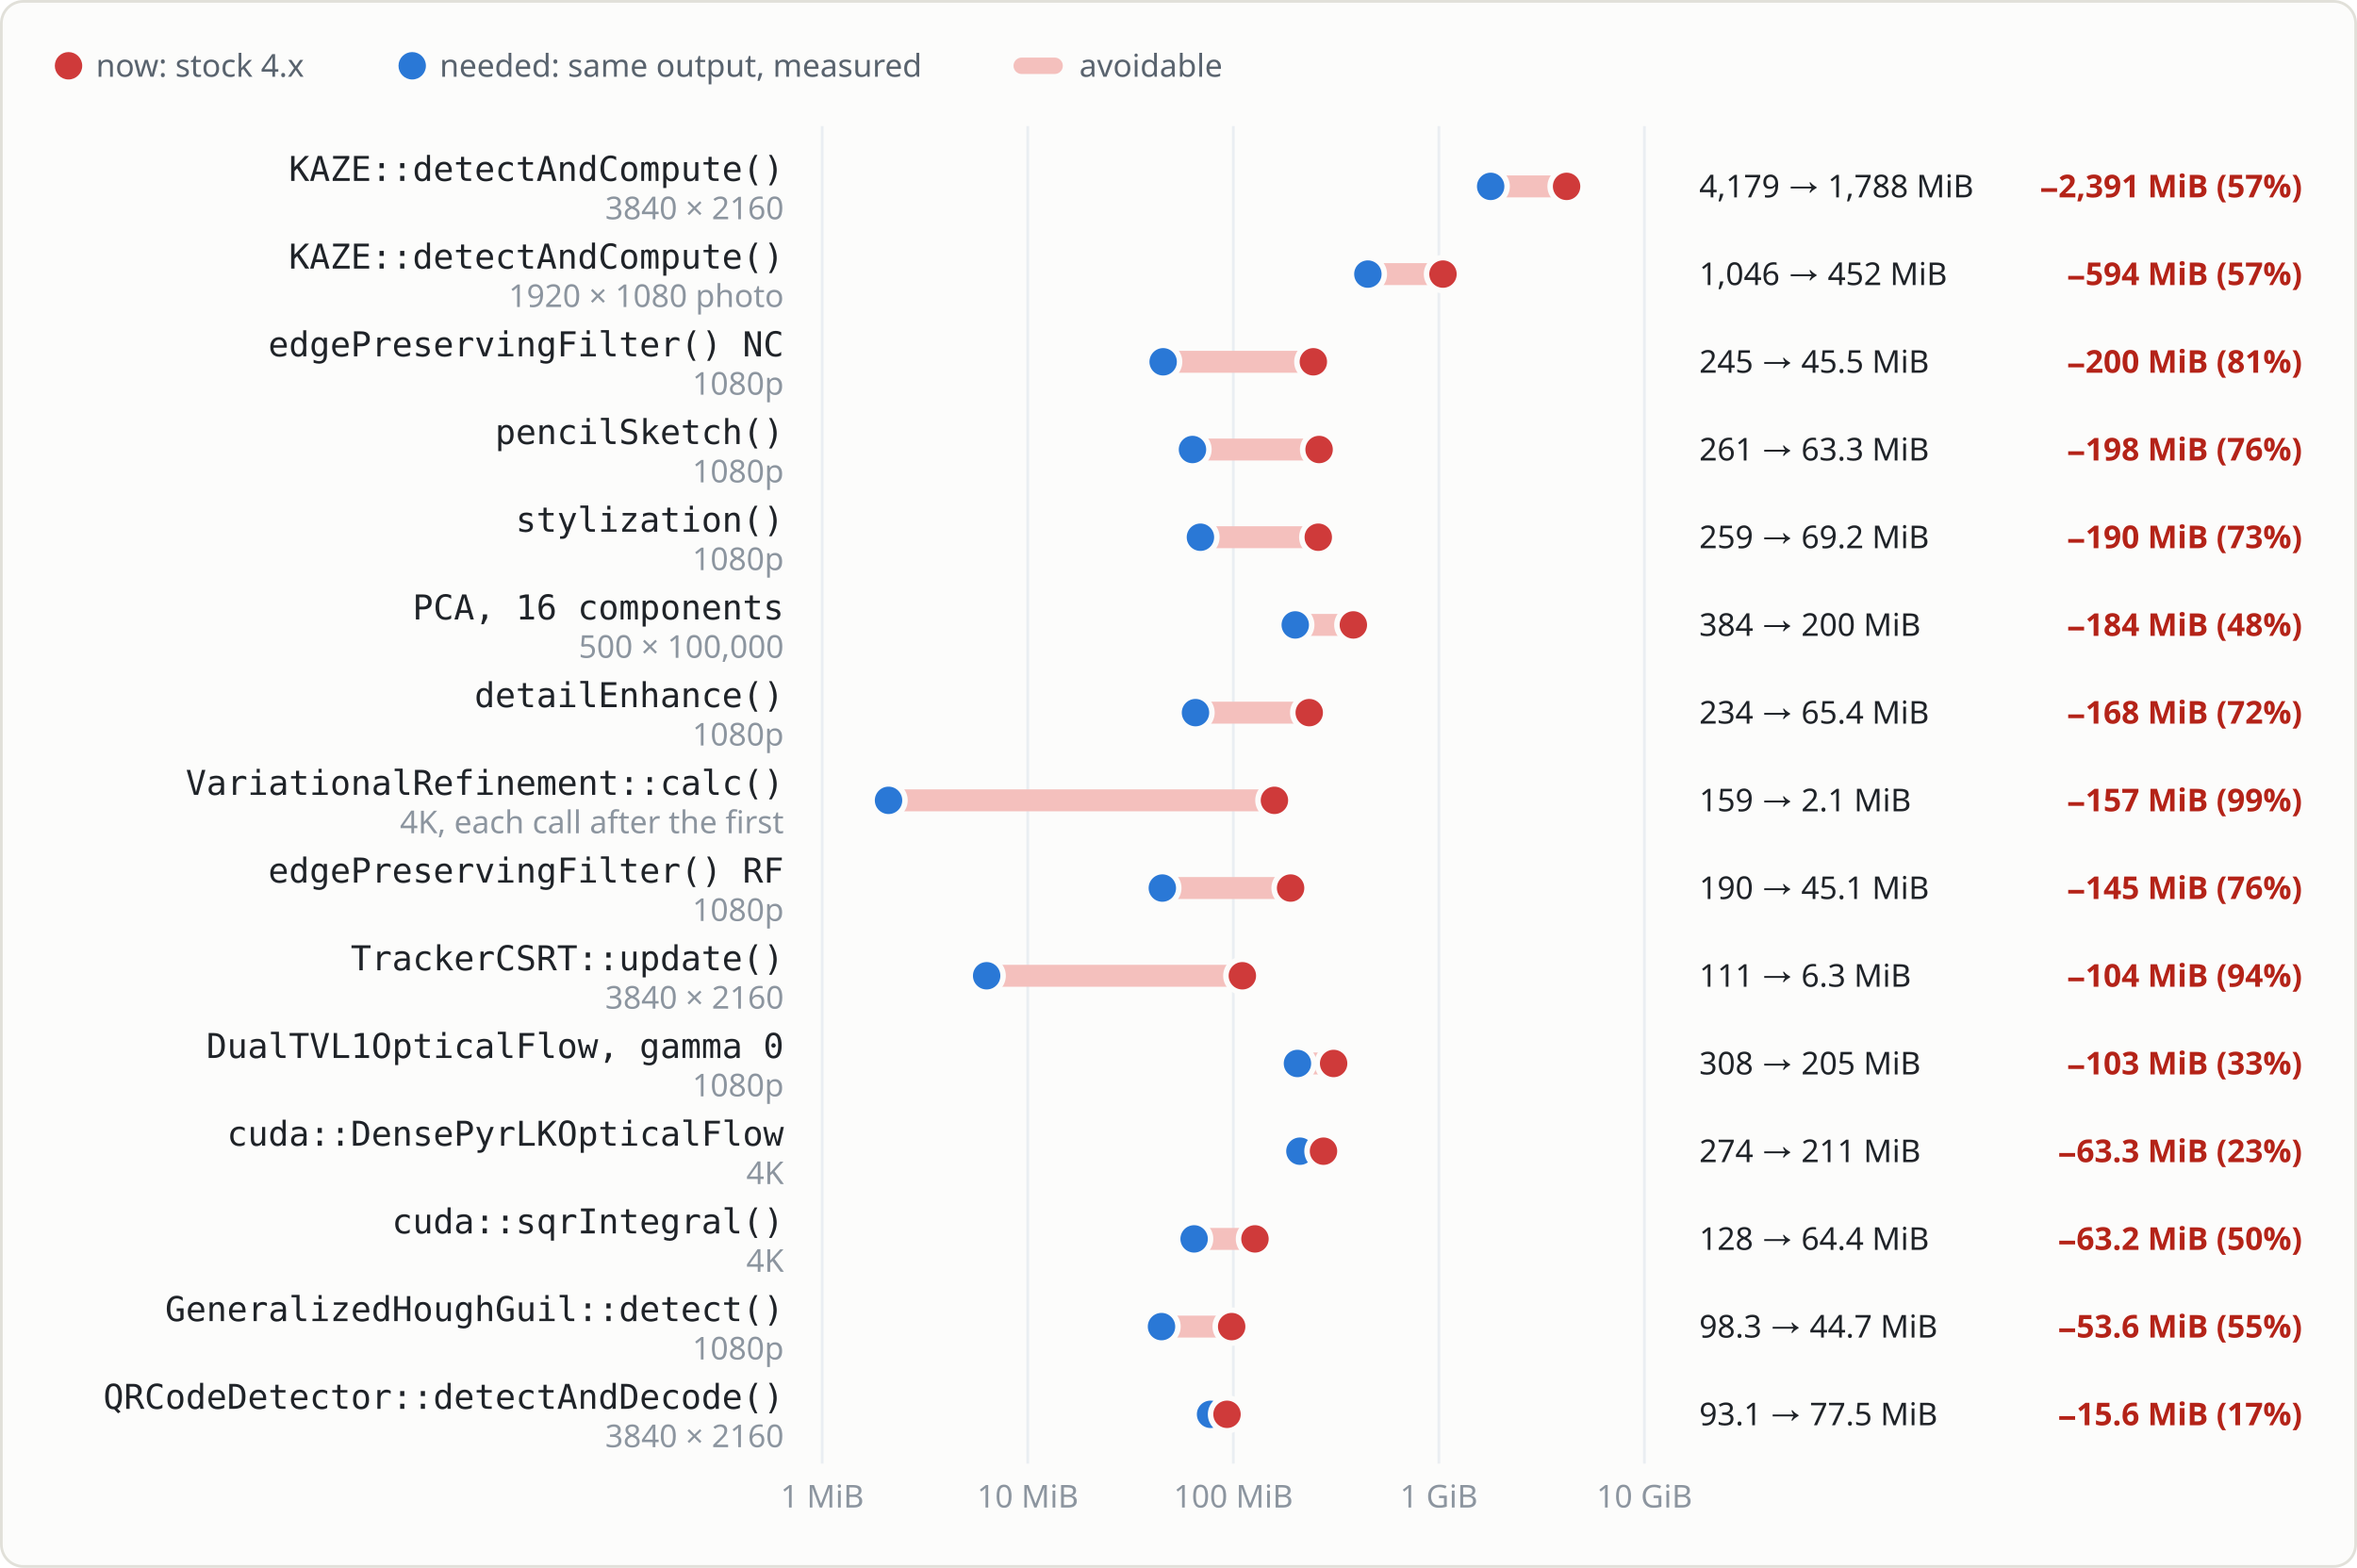
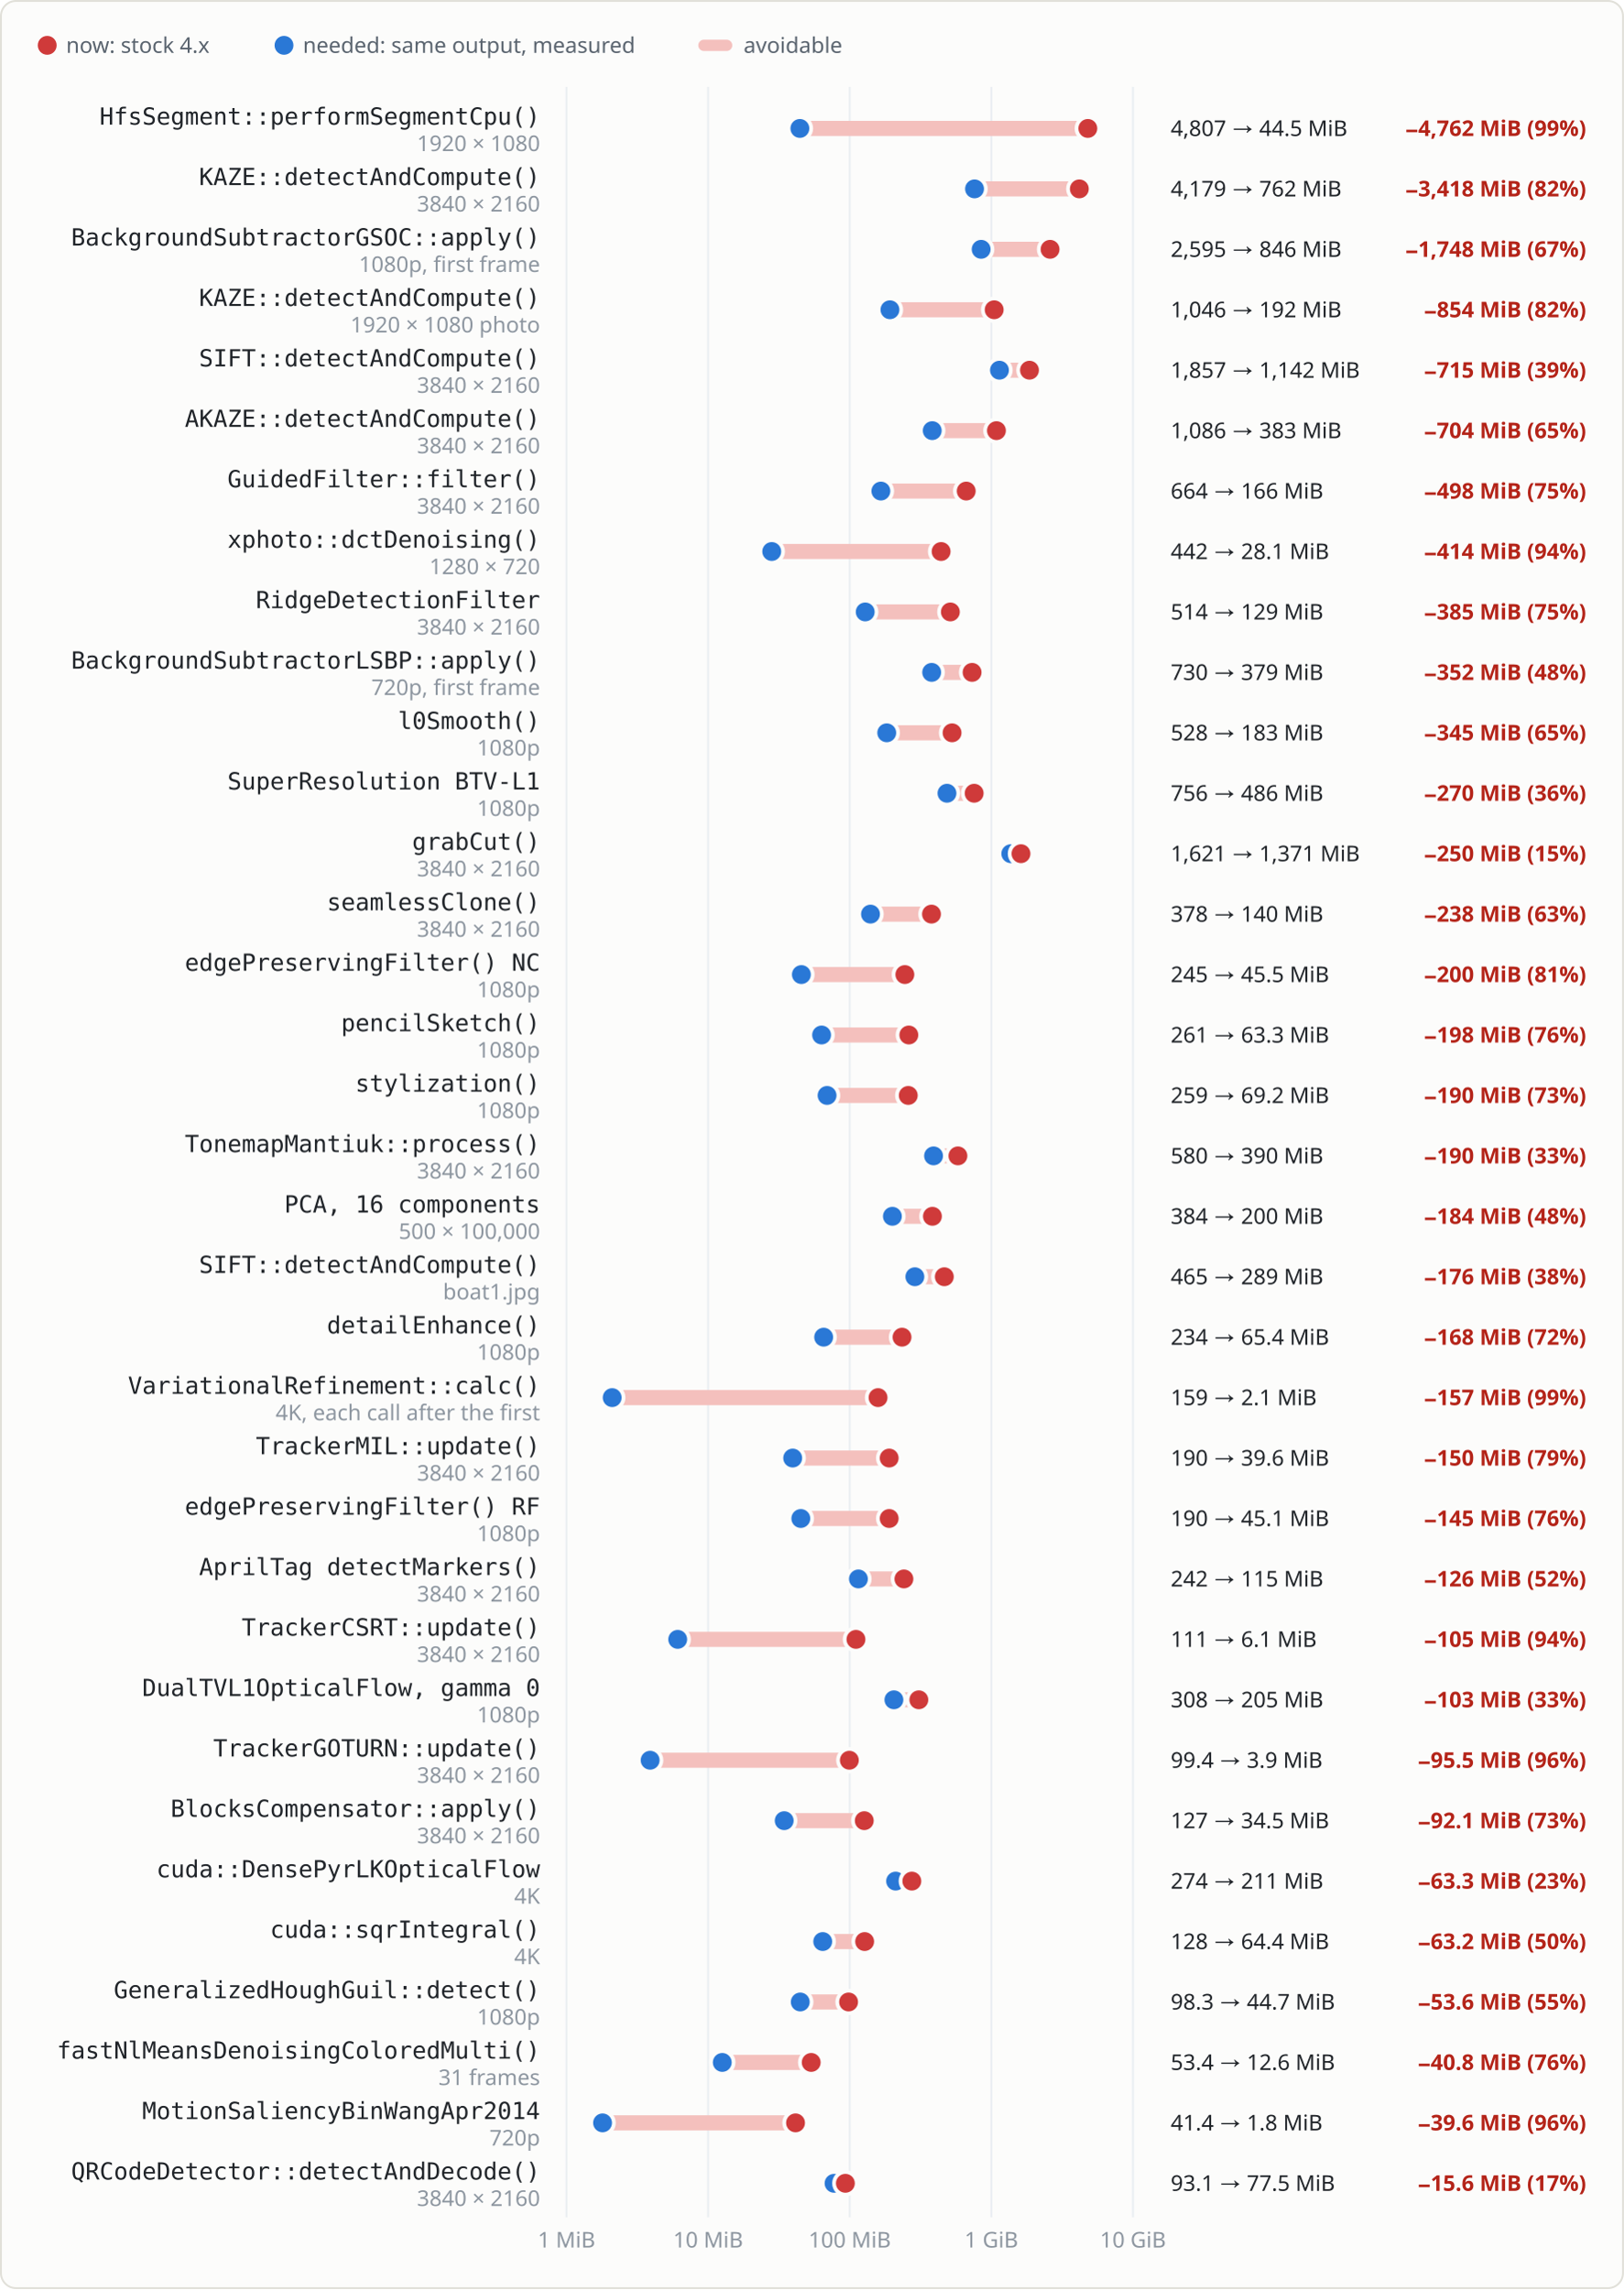
- <svg xmlns="http://www.w3.org/2000/svg" width="860" height="572" viewBox="0 0 860 572" role="img">
+ <svg xmlns="http://www.w3.org/2000/svg" width="860" height="1212" viewBox="0 0 860 1212" role="img">
  <style>.bg{fill:#fcfcfb;stroke:#e1e0d9}.ink{fill:#1f2328}.ink2{fill:#59636e}.muted{fill:#8c959f}.grid{stroke:#eaeef2}.axis{stroke:#d1d9e0}.need{fill:#2a78d6;stroke:#fcfcfb}.now{fill:#cf3a3a;stroke:#fcfcfb}.gap{stroke:#f4c0bd}.gapt{fill:#b42318}.sw-need{fill:#2a78d6}.sw-now{fill:#cf3a3a}.sw-gap{fill:#f4c0bd}@media (prefers-color-scheme: dark){.bg{fill:#151b23;stroke:#30363d}.ink{fill:#e6edf3}.ink2{fill:#9198a1}.muted{fill:#7d8590}.grid{stroke:#262c36}.axis{stroke:#3d444d}.need{fill:#4493f8;stroke:#151b23}.now{fill:#f05d5d;stroke:#151b23}.gap{stroke:#5c2a2a}.gapt{fill:#ff8a80}.sw-need{fill:#4493f8}.sw-now{fill:#f05d5d}.sw-gap{fill:#5c2a2a}}text{font-family:-apple-system, BlinkMacSystemFont, "Segoe UI", "Noto Sans", Helvetica, Arial, sans-serif;font-size:13px}.mono{font-family:ui-monospace, SFMono-Regular, "SF Mono", Menlo, Consolas, monospace;font-size:12.5px}.small{font-size:11.5px}.b{font-weight:600}.title{font-size:14px;font-weight:600}</style>
-   <rect class="bg" x="0.5" y="0.5" width="859" height="571" rx="8" />
+   <rect class="bg" x="0.5" y="0.5" width="859" height="1211" rx="8" />
  <circle class="sw-now" cx="25" cy="24" r="5" />
  <text class="ink2 small" x="35.0" y="28.0" text-anchor="start">now: stock 4.x</text>
  <circle class="sw-need" cx="150.4" cy="24" r="5" />
  <text class="ink2 small" x="160.4" y="28.0" text-anchor="start">needed: same output, measured</text>
  <rect class="sw-gap" x="369.8" y="21" width="18" height="6" rx="3" />
  <text class="ink2 small" x="393.8" y="28.0" text-anchor="start">avoidable</text>
-   <line class="grid" x1="300.0" y1="46" x2="300.0" y2="534" stroke-width="1" />
-   <text class="muted small" x="300.0" y="550.0" text-anchor="middle">1 MiB</text>
-   <line class="grid" x1="375.0" y1="46" x2="375.0" y2="534" stroke-width="1" />
-   <text class="muted small" x="375.0" y="550.0" text-anchor="middle">10 MiB</text>
-   <line class="grid" x1="450.0" y1="46" x2="450.0" y2="534" stroke-width="1" />
-   <text class="muted small" x="450.0" y="550.0" text-anchor="middle">100 MiB</text>
-   <line class="grid" x1="525.0" y1="46" x2="525.0" y2="534" stroke-width="1" />
-   <text class="muted small" x="525.0" y="550.0" text-anchor="middle">1 GiB</text>
-   <line class="grid" x1="600.0" y1="46" x2="600.0" y2="534" stroke-width="1" />
-   <text class="muted small" x="600.0" y="550.0" text-anchor="middle">10 GiB</text>
-   <text class="mono ink" x="286.0" y="66.0" text-anchor="end">KAZE::detectAndCompute()</text>
-   <text class="muted small" x="286.0" y="80.0" text-anchor="end">3840 × 2160</text>
-   <line class="gap" x1="543.9" y1="68.0" x2="571.6" y2="68.0" stroke-width="8" stroke-linecap="round" />
-   <circle class="need" cx="543.9" cy="68.0" r="6" stroke-width="2" />
-   <circle class="now" cx="571.6" cy="68.0" r="6" stroke-width="2" />
-   <text class="ink small" x="620.0" y="72.0" text-anchor="start">4,179 → 1,788 MiB</text>
-   <text class="gapt small b" x="840.0" y="72.0" text-anchor="end">−2,391 MiB (57%)</text>
+   <line class="grid" x1="300.0" y1="46" x2="300.0" y2="1174" stroke-width="1" />
+   <text class="muted small" x="300.0" y="1190.0" text-anchor="middle">1 MiB</text>
+   <line class="grid" x1="375.0" y1="46" x2="375.0" y2="1174" stroke-width="1" />
+   <text class="muted small" x="375.0" y="1190.0" text-anchor="middle">10 MiB</text>
+   <line class="grid" x1="450.0" y1="46" x2="450.0" y2="1174" stroke-width="1" />
+   <text class="muted small" x="450.0" y="1190.0" text-anchor="middle">100 MiB</text>
+   <line class="grid" x1="525.0" y1="46" x2="525.0" y2="1174" stroke-width="1" />
+   <text class="muted small" x="525.0" y="1190.0" text-anchor="middle">1 GiB</text>
+   <line class="grid" x1="600.0" y1="46" x2="600.0" y2="1174" stroke-width="1" />
+   <text class="muted small" x="600.0" y="1190.0" text-anchor="middle">10 GiB</text>
+   <text class="mono ink" x="286.0" y="66.0" text-anchor="end">HfsSegment::performSegmentCpu()</text>
+   <text class="muted small" x="286.0" y="80.0" text-anchor="end">1920 × 1080</text>
+   <line class="gap" x1="423.6" y1="68.0" x2="576.1" y2="68.0" stroke-width="8" stroke-linecap="round" />
+   <circle class="need" cx="423.6" cy="68.0" r="6" stroke-width="2" />
+   <circle class="now" cx="576.1" cy="68.0" r="6" stroke-width="2" />
+   <text class="ink small" x="620.0" y="72.0" text-anchor="start">4,807 → 44.5 MiB</text>
+   <text class="gapt small b" x="840.0" y="72.0" text-anchor="end">−4,762 MiB (99%)</text>
  <text class="mono ink" x="286.0" y="98.0" text-anchor="end">KAZE::detectAndCompute()</text>
-   <text class="muted small" x="286.0" y="112.0" text-anchor="end">1920 × 1080 photo</text>
-   <line class="gap" x1="499.1" y1="100.0" x2="526.5" y2="100.0" stroke-width="8" stroke-linecap="round" />
-   <circle class="need" cx="499.1" cy="100.0" r="6" stroke-width="2" />
-   <circle class="now" cx="526.5" cy="100.0" r="6" stroke-width="2" />
-   <text class="ink small" x="620.0" y="104.0" text-anchor="start">1,046 → 452 MiB</text>
-   <text class="gapt small b" x="840.0" y="104.0" text-anchor="end">−594 MiB (57%)</text>
-   <text class="mono ink" x="286.0" y="130.0" text-anchor="end">edgePreservingFilter() NC</text>
-   <text class="muted small" x="286.0" y="144.0" text-anchor="end">1080p</text>
-   <line class="gap" x1="424.4" y1="132.0" x2="479.2" y2="132.0" stroke-width="8" stroke-linecap="round" />
-   <circle class="need" cx="424.4" cy="132.0" r="6" stroke-width="2" />
-   <circle class="now" cx="479.2" cy="132.0" r="6" stroke-width="2" />
-   <text class="ink small" x="620.0" y="136.0" text-anchor="start">245 → 45.5 MiB</text>
-   <text class="gapt small b" x="840.0" y="136.0" text-anchor="end">−200 MiB (81%)</text>
-   <text class="mono ink" x="286.0" y="162.0" text-anchor="end">pencilSketch()</text>
-   <text class="muted small" x="286.0" y="176.0" text-anchor="end">1080p</text>
-   <line class="gap" x1="435.1" y1="164.0" x2="481.3" y2="164.0" stroke-width="8" stroke-linecap="round" />
-   <circle class="need" cx="435.1" cy="164.0" r="6" stroke-width="2" />
-   <circle class="now" cx="481.3" cy="164.0" r="6" stroke-width="2" />
-   <text class="ink small" x="620.0" y="168.0" text-anchor="start">261 → 63.3 MiB</text>
-   <text class="gapt small b" x="840.0" y="168.0" text-anchor="end">−198 MiB (76%)</text>
-   <text class="mono ink" x="286.0" y="194.0" text-anchor="end">stylization()</text>
-   <text class="muted small" x="286.0" y="208.0" text-anchor="end">1080p</text>
-   <line class="gap" x1="438.0" y1="196.0" x2="481.0" y2="196.0" stroke-width="8" stroke-linecap="round" />
-   <circle class="need" cx="438.0" cy="196.0" r="6" stroke-width="2" />
-   <circle class="now" cx="481.0" cy="196.0" r="6" stroke-width="2" />
-   <text class="ink small" x="620.0" y="200.0" text-anchor="start">259 → 69.2 MiB</text>
-   <text class="gapt small b" x="840.0" y="200.0" text-anchor="end">−190 MiB (73%)</text>
-   <text class="mono ink" x="286.0" y="226.0" text-anchor="end">PCA, 16 components</text>
-   <text class="muted small" x="286.0" y="240.0" text-anchor="end">500 × 100,000</text>
-   <line class="gap" x1="472.6" y1="228.0" x2="493.8" y2="228.0" stroke-width="8" stroke-linecap="round" />
-   <circle class="need" cx="472.6" cy="228.0" r="6" stroke-width="2" />
-   <circle class="now" cx="493.8" cy="228.0" r="6" stroke-width="2" />
-   <text class="ink small" x="620.0" y="232.0" text-anchor="start">384 → 200 MiB</text>
-   <text class="gapt small b" x="840.0" y="232.0" text-anchor="end">−184 MiB (48%)</text>
-   <text class="mono ink" x="286.0" y="258.0" text-anchor="end">detailEnhance()</text>
-   <text class="muted small" x="286.0" y="272.0" text-anchor="end">1080p</text>
-   <line class="gap" x1="436.2" y1="260.0" x2="477.7" y2="260.0" stroke-width="8" stroke-linecap="round" />
-   <circle class="need" cx="436.2" cy="260.0" r="6" stroke-width="2" />
-   <circle class="now" cx="477.7" cy="260.0" r="6" stroke-width="2" />
-   <text class="ink small" x="620.0" y="264.0" text-anchor="start">234 → 65.4 MiB</text>
-   <text class="gapt small b" x="840.0" y="264.0" text-anchor="end">−168 MiB (72%)</text>
-   <text class="mono ink" x="286.0" y="290.0" text-anchor="end">VariationalRefinement::calc()</text>
-   <text class="muted small" x="286.0" y="304.0" text-anchor="end">4K, each call after the first</text>
-   <line class="gap" x1="324.2" y1="292.0" x2="465.0" y2="292.0" stroke-width="8" stroke-linecap="round" />
-   <circle class="need" cx="324.2" cy="292.0" r="6" stroke-width="2" />
-   <circle class="now" cx="465.0" cy="292.0" r="6" stroke-width="2" />
-   <text class="ink small" x="620.0" y="296.0" text-anchor="start">159 → 2.1 MiB</text>
-   <text class="gapt small b" x="840.0" y="296.0" text-anchor="end">−157 MiB (99%)</text>
-   <text class="mono ink" x="286.0" y="322.0" text-anchor="end">edgePreservingFilter() RF</text>
-   <text class="muted small" x="286.0" y="336.0" text-anchor="end">1080p</text>
-   <line class="gap" x1="424.1" y1="324.0" x2="470.9" y2="324.0" stroke-width="8" stroke-linecap="round" />
-   <circle class="need" cx="424.1" cy="324.0" r="6" stroke-width="2" />
-   <circle class="now" cx="470.9" cy="324.0" r="6" stroke-width="2" />
-   <text class="ink small" x="620.0" y="328.0" text-anchor="start">190 → 45.1 MiB</text>
-   <text class="gapt small b" x="840.0" y="328.0" text-anchor="end">−145 MiB (76%)</text>
-   <text class="mono ink" x="286.0" y="354.0" text-anchor="end">TrackerCSRT::update()</text>
-   <text class="muted small" x="286.0" y="368.0" text-anchor="end">3840 × 2160</text>
-   <line class="gap" x1="360.0" y1="356.0" x2="453.3" y2="356.0" stroke-width="8" stroke-linecap="round" />
-   <circle class="need" cx="360.0" cy="356.0" r="6" stroke-width="2" />
-   <circle class="now" cx="453.3" cy="356.0" r="6" stroke-width="2" />
-   <text class="ink small" x="620.0" y="360.0" text-anchor="start">111 → 6.3 MiB</text>
-   <text class="gapt small b" x="840.0" y="360.0" text-anchor="end">−104 MiB (94%)</text>
-   <text class="mono ink" x="286.0" y="386.0" text-anchor="end">DualTVL1OpticalFlow, gamma 0</text>
+   <text class="muted small" x="286.0" y="112.0" text-anchor="end">3840 × 2160</text>
+   <line class="gap" x1="516.1" y1="100.0" x2="571.6" y2="100.0" stroke-width="8" stroke-linecap="round" />
+   <circle class="need" cx="516.1" cy="100.0" r="6" stroke-width="2" />
+   <circle class="now" cx="571.6" cy="100.0" r="6" stroke-width="2" />
+   <text class="ink small" x="620.0" y="104.0" text-anchor="start">4,179 → 762 MiB</text>
+   <text class="gapt small b" x="840.0" y="104.0" text-anchor="end">−3,418 MiB (82%)</text>
+   <text class="mono ink" x="286.0" y="130.0" text-anchor="end">BackgroundSubtractorGSOC::apply()</text>
+   <text class="muted small" x="286.0" y="144.0" text-anchor="end">1080p, first frame</text>
+   <line class="gap" x1="519.6" y1="132.0" x2="556.1" y2="132.0" stroke-width="8" stroke-linecap="round" />
+   <circle class="need" cx="519.6" cy="132.0" r="6" stroke-width="2" />
+   <circle class="now" cx="556.1" cy="132.0" r="6" stroke-width="2" />
+   <text class="ink small" x="620.0" y="136.0" text-anchor="start">2,595 → 846 MiB</text>
+   <text class="gapt small b" x="840.0" y="136.0" text-anchor="end">−1,748 MiB (67%)</text>
+   <text class="mono ink" x="286.0" y="162.0" text-anchor="end">KAZE::detectAndCompute()</text>
+   <text class="muted small" x="286.0" y="176.0" text-anchor="end">1920 × 1080 photo</text>
+   <line class="gap" x1="471.3" y1="164.0" x2="526.5" y2="164.0" stroke-width="8" stroke-linecap="round" />
+   <circle class="need" cx="471.3" cy="164.0" r="6" stroke-width="2" />
+   <circle class="now" cx="526.5" cy="164.0" r="6" stroke-width="2" />
+   <text class="ink small" x="620.0" y="168.0" text-anchor="start">1,046 → 192 MiB</text>
+   <text class="gapt small b" x="840.0" y="168.0" text-anchor="end">−854 MiB (82%)</text>
+   <text class="mono ink" x="286.0" y="194.0" text-anchor="end">SIFT::detectAndCompute()</text>
+   <text class="muted small" x="286.0" y="208.0" text-anchor="end">3840 × 2160</text>
+   <line class="gap" x1="529.3" y1="196.0" x2="545.2" y2="196.0" stroke-width="8" stroke-linecap="round" />
+   <circle class="need" cx="529.3" cy="196.0" r="6" stroke-width="2" />
+   <circle class="now" cx="545.2" cy="196.0" r="6" stroke-width="2" />
+   <text class="ink small" x="620.0" y="200.0" text-anchor="start">1,857 → 1,142 MiB</text>
+   <text class="gapt small b" x="840.0" y="200.0" text-anchor="end">−715 MiB (39%)</text>
+   <text class="mono ink" x="286.0" y="226.0" text-anchor="end">AKAZE::detectAndCompute()</text>
+   <text class="muted small" x="286.0" y="240.0" text-anchor="end">3840 × 2160</text>
+   <line class="gap" x1="493.7" y1="228.0" x2="527.7" y2="228.0" stroke-width="8" stroke-linecap="round" />
+   <circle class="need" cx="493.7" cy="228.0" r="6" stroke-width="2" />
+   <circle class="now" cx="527.7" cy="228.0" r="6" stroke-width="2" />
+   <text class="ink small" x="620.0" y="232.0" text-anchor="start">1,086 → 383 MiB</text>
+   <text class="gapt small b" x="840.0" y="232.0" text-anchor="end">−704 MiB (65%)</text>
+   <text class="mono ink" x="286.0" y="258.0" text-anchor="end">GuidedFilter::filter()</text>
+   <text class="muted small" x="286.0" y="272.0" text-anchor="end">3840 × 2160</text>
+   <line class="gap" x1="466.5" y1="260.0" x2="511.7" y2="260.0" stroke-width="8" stroke-linecap="round" />
+   <circle class="need" cx="466.5" cy="260.0" r="6" stroke-width="2" />
+   <circle class="now" cx="511.7" cy="260.0" r="6" stroke-width="2" />
+   <text class="ink small" x="620.0" y="264.0" text-anchor="start">664 → 166 MiB</text>
+   <text class="gapt small b" x="840.0" y="264.0" text-anchor="end">−498 MiB (75%)</text>
+   <text class="mono ink" x="286.0" y="290.0" text-anchor="end">xphoto::dctDenoising()</text>
+   <text class="muted small" x="286.0" y="304.0" text-anchor="end">1280 × 720</text>
+   <line class="gap" x1="408.7" y1="292.0" x2="498.4" y2="292.0" stroke-width="8" stroke-linecap="round" />
+   <circle class="need" cx="408.7" cy="292.0" r="6" stroke-width="2" />
+   <circle class="now" cx="498.4" cy="292.0" r="6" stroke-width="2" />
+   <text class="ink small" x="620.0" y="296.0" text-anchor="start">442 → 28.1 MiB</text>
+   <text class="gapt small b" x="840.0" y="296.0" text-anchor="end">−414 MiB (94%)</text>
+   <text class="mono ink" x="286.0" y="322.0" text-anchor="end">RidgeDetectionFilter</text>
+   <text class="muted small" x="286.0" y="336.0" text-anchor="end">3840 × 2160</text>
+   <line class="gap" x1="458.2" y1="324.0" x2="503.3" y2="324.0" stroke-width="8" stroke-linecap="round" />
+   <circle class="need" cx="458.2" cy="324.0" r="6" stroke-width="2" />
+   <circle class="now" cx="503.3" cy="324.0" r="6" stroke-width="2" />
+   <text class="ink small" x="620.0" y="328.0" text-anchor="start">514 → 129 MiB</text>
+   <text class="gapt small b" x="840.0" y="328.0" text-anchor="end">−385 MiB (75%)</text>
+   <text class="mono ink" x="286.0" y="354.0" text-anchor="end">BackgroundSubtractorLSBP::apply()</text>
+   <text class="muted small" x="286.0" y="368.0" text-anchor="end">720p, first frame</text>
+   <line class="gap" x1="493.4" y1="356.0" x2="514.8" y2="356.0" stroke-width="8" stroke-linecap="round" />
+   <circle class="need" cx="493.4" cy="356.0" r="6" stroke-width="2" />
+   <circle class="now" cx="514.8" cy="356.0" r="6" stroke-width="2" />
+   <text class="ink small" x="620.0" y="360.0" text-anchor="start">730 → 379 MiB</text>
+   <text class="gapt small b" x="840.0" y="360.0" text-anchor="end">−352 MiB (48%)</text>
+   <text class="mono ink" x="286.0" y="386.0" text-anchor="end">l0Smooth()</text>
  <text class="muted small" x="286.0" y="400.0" text-anchor="end">1080p</text>
-   <line class="gap" x1="473.4" y1="388.0" x2="486.6" y2="388.0" stroke-width="8" stroke-linecap="round" />
-   <circle class="need" cx="473.4" cy="388.0" r="6" stroke-width="2" />
-   <circle class="now" cx="486.6" cy="388.0" r="6" stroke-width="2" />
-   <text class="ink small" x="620.0" y="392.0" text-anchor="start">308 → 205 MiB</text>
-   <text class="gapt small b" x="840.0" y="392.0" text-anchor="end">−103 MiB (33%)</text>
-   <text class="mono ink" x="286.0" y="418.0" text-anchor="end">cuda::DensePyrLKOpticalFlow</text>
-   <text class="muted small" x="286.0" y="432.0" text-anchor="end">4K</text>
-   <line class="gap" x1="474.3" y1="420.0" x2="482.9" y2="420.0" stroke-width="8" stroke-linecap="round" />
-   <circle class="need" cx="474.3" cy="420.0" r="6" stroke-width="2" />
-   <circle class="now" cx="482.9" cy="420.0" r="6" stroke-width="2" />
-   <text class="ink small" x="620.0" y="424.0" text-anchor="start">274 → 211 MiB</text>
-   <text class="gapt small b" x="840.0" y="424.0" text-anchor="end">−63.3 MiB (23%)</text>
-   <text class="mono ink" x="286.0" y="450.0" text-anchor="end">cuda::sqrIntegral()</text>
-   <text class="muted small" x="286.0" y="464.0" text-anchor="end">4K</text>
-   <line class="gap" x1="435.7" y1="452.0" x2="457.9" y2="452.0" stroke-width="8" stroke-linecap="round" />
-   <circle class="need" cx="435.7" cy="452.0" r="6" stroke-width="2" />
-   <circle class="now" cx="457.9" cy="452.0" r="6" stroke-width="2" />
-   <text class="ink small" x="620.0" y="456.0" text-anchor="start">128 → 64.4 MiB</text>
-   <text class="gapt small b" x="840.0" y="456.0" text-anchor="end">−63.2 MiB (50%)</text>
-   <text class="mono ink" x="286.0" y="482.0" text-anchor="end">GeneralizedHoughGuil::detect()</text>
-   <text class="muted small" x="286.0" y="496.0" text-anchor="end">1080p</text>
-   <line class="gap" x1="423.8" y1="484.0" x2="449.4" y2="484.0" stroke-width="8" stroke-linecap="round" />
-   <circle class="need" cx="423.8" cy="484.0" r="6" stroke-width="2" />
-   <circle class="now" cx="449.4" cy="484.0" r="6" stroke-width="2" />
-   <text class="ink small" x="620.0" y="488.0" text-anchor="start">98.3 → 44.7 MiB</text>
-   <text class="gapt small b" x="840.0" y="488.0" text-anchor="end">−53.6 MiB (55%)</text>
-   <text class="mono ink" x="286.0" y="514.0" text-anchor="end">QRCodeDetector::detectAndDecode()</text>
-   <text class="muted small" x="286.0" y="528.0" text-anchor="end">3840 × 2160</text>
-   <line class="gap" x1="441.7" y1="516.0" x2="447.7" y2="516.0" stroke-width="8" stroke-linecap="round" />
-   <circle class="need" cx="441.7" cy="516.0" r="6" stroke-width="2" />
-   <circle class="now" cx="447.7" cy="516.0" r="6" stroke-width="2" />
-   <text class="ink small" x="620.0" y="520.0" text-anchor="start">93.1 → 77.5 MiB</text>
-   <text class="gapt small b" x="840.0" y="520.0" text-anchor="end">−15.6 MiB (17%)</text>
+   <line class="gap" x1="469.6" y1="388.0" x2="504.2" y2="388.0" stroke-width="8" stroke-linecap="round" />
+   <circle class="need" cx="469.6" cy="388.0" r="6" stroke-width="2" />
+   <circle class="now" cx="504.2" cy="388.0" r="6" stroke-width="2" />
+   <text class="ink small" x="620.0" y="392.0" text-anchor="start">528 → 183 MiB</text>
+   <text class="gapt small b" x="840.0" y="392.0" text-anchor="end">−345 MiB (65%)</text>
+   <text class="mono ink" x="286.0" y="418.0" text-anchor="end">SuperResolution BTV-L1</text>
+   <text class="muted small" x="286.0" y="432.0" text-anchor="end">1080p</text>
+   <line class="gap" x1="501.5" y1="420.0" x2="515.9" y2="420.0" stroke-width="8" stroke-linecap="round" />
+   <circle class="need" cx="501.5" cy="420.0" r="6" stroke-width="2" />
+   <circle class="now" cx="515.9" cy="420.0" r="6" stroke-width="2" />
+   <text class="ink small" x="620.0" y="424.0" text-anchor="start">756 → 486 MiB</text>
+   <text class="gapt small b" x="840.0" y="424.0" text-anchor="end">−270 MiB (36%)</text>
+   <text class="mono ink" x="286.0" y="450.0" text-anchor="end">grabCut()</text>
+   <text class="muted small" x="286.0" y="464.0" text-anchor="end">3840 × 2160</text>
+   <line class="gap" x1="535.3" y1="452.0" x2="540.7" y2="452.0" stroke-width="8" stroke-linecap="round" />
+   <circle class="need" cx="535.3" cy="452.0" r="6" stroke-width="2" />
+   <circle class="now" cx="540.7" cy="452.0" r="6" stroke-width="2" />
+   <text class="ink small" x="620.0" y="456.0" text-anchor="start">1,621 → 1,371 MiB</text>
+   <text class="gapt small b" x="840.0" y="456.0" text-anchor="end">−250 MiB (15%)</text>
+   <text class="mono ink" x="286.0" y="482.0" text-anchor="end">seamlessClone()</text>
+   <text class="muted small" x="286.0" y="496.0" text-anchor="end">3840 × 2160</text>
+   <line class="gap" x1="461.0" y1="484.0" x2="493.3" y2="484.0" stroke-width="8" stroke-linecap="round" />
+   <circle class="need" cx="461.0" cy="484.0" r="6" stroke-width="2" />
+   <circle class="now" cx="493.3" cy="484.0" r="6" stroke-width="2" />
+   <text class="ink small" x="620.0" y="488.0" text-anchor="start">378 → 140 MiB</text>
+   <text class="gapt small b" x="840.0" y="488.0" text-anchor="end">−238 MiB (63%)</text>
+   <text class="mono ink" x="286.0" y="514.0" text-anchor="end">edgePreservingFilter() NC</text>
+   <text class="muted small" x="286.0" y="528.0" text-anchor="end">1080p</text>
+   <line class="gap" x1="424.4" y1="516.0" x2="479.2" y2="516.0" stroke-width="8" stroke-linecap="round" />
+   <circle class="need" cx="424.4" cy="516.0" r="6" stroke-width="2" />
+   <circle class="now" cx="479.2" cy="516.0" r="6" stroke-width="2" />
+   <text class="ink small" x="620.0" y="520.0" text-anchor="start">245 → 45.5 MiB</text>
+   <text class="gapt small b" x="840.0" y="520.0" text-anchor="end">−200 MiB (81%)</text>
+   <text class="mono ink" x="286.0" y="546.0" text-anchor="end">pencilSketch()</text>
+   <text class="muted small" x="286.0" y="560.0" text-anchor="end">1080p</text>
+   <line class="gap" x1="435.1" y1="548.0" x2="481.3" y2="548.0" stroke-width="8" stroke-linecap="round" />
+   <circle class="need" cx="435.1" cy="548.0" r="6" stroke-width="2" />
+   <circle class="now" cx="481.3" cy="548.0" r="6" stroke-width="2" />
+   <text class="ink small" x="620.0" y="552.0" text-anchor="start">261 → 63.3 MiB</text>
+   <text class="gapt small b" x="840.0" y="552.0" text-anchor="end">−198 MiB (76%)</text>
+   <text class="mono ink" x="286.0" y="578.0" text-anchor="end">stylization()</text>
+   <text class="muted small" x="286.0" y="592.0" text-anchor="end">1080p</text>
+   <line class="gap" x1="438.0" y1="580.0" x2="481.0" y2="580.0" stroke-width="8" stroke-linecap="round" />
+   <circle class="need" cx="438.0" cy="580.0" r="6" stroke-width="2" />
+   <circle class="now" cx="481.0" cy="580.0" r="6" stroke-width="2" />
+   <text class="ink small" x="620.0" y="584.0" text-anchor="start">259 → 69.2 MiB</text>
+   <text class="gapt small b" x="840.0" y="584.0" text-anchor="end">−190 MiB (73%)</text>
+   <text class="mono ink" x="286.0" y="610.0" text-anchor="end">TonemapMantiuk::process()</text>
+   <text class="muted small" x="286.0" y="624.0" text-anchor="end">3840 × 2160</text>
+   <line class="gap" x1="494.4" y1="612.0" x2="507.3" y2="612.0" stroke-width="8" stroke-linecap="round" />
+   <circle class="need" cx="494.4" cy="612.0" r="6" stroke-width="2" />
+   <circle class="now" cx="507.3" cy="612.0" r="6" stroke-width="2" />
+   <text class="ink small" x="620.0" y="616.0" text-anchor="start">580 → 390 MiB</text>
+   <text class="gapt small b" x="840.0" y="616.0" text-anchor="end">−190 MiB (33%)</text>
+   <text class="mono ink" x="286.0" y="642.0" text-anchor="end">PCA, 16 components</text>
+   <text class="muted small" x="286.0" y="656.0" text-anchor="end">500 × 100,000</text>
+   <line class="gap" x1="472.6" y1="644.0" x2="493.8" y2="644.0" stroke-width="8" stroke-linecap="round" />
+   <circle class="need" cx="472.6" cy="644.0" r="6" stroke-width="2" />
+   <circle class="now" cx="493.8" cy="644.0" r="6" stroke-width="2" />
+   <text class="ink small" x="620.0" y="648.0" text-anchor="start">384 → 200 MiB</text>
+   <text class="gapt small b" x="840.0" y="648.0" text-anchor="end">−184 MiB (48%)</text>
+   <text class="mono ink" x="286.0" y="674.0" text-anchor="end">SIFT::detectAndCompute()</text>
+   <text class="muted small" x="286.0" y="688.0" text-anchor="end">boat1.jpg</text>
+   <line class="gap" x1="484.5" y1="676.0" x2="500.1" y2="676.0" stroke-width="8" stroke-linecap="round" />
+   <circle class="need" cx="484.5" cy="676.0" r="6" stroke-width="2" />
+   <circle class="now" cx="500.1" cy="676.0" r="6" stroke-width="2" />
+   <text class="ink small" x="620.0" y="680.0" text-anchor="start">465 → 289 MiB</text>
+   <text class="gapt small b" x="840.0" y="680.0" text-anchor="end">−176 MiB (38%)</text>
+   <text class="mono ink" x="286.0" y="706.0" text-anchor="end">detailEnhance()</text>
+   <text class="muted small" x="286.0" y="720.0" text-anchor="end">1080p</text>
+   <line class="gap" x1="436.2" y1="708.0" x2="477.7" y2="708.0" stroke-width="8" stroke-linecap="round" />
+   <circle class="need" cx="436.2" cy="708.0" r="6" stroke-width="2" />
+   <circle class="now" cx="477.7" cy="708.0" r="6" stroke-width="2" />
+   <text class="ink small" x="620.0" y="712.0" text-anchor="start">234 → 65.4 MiB</text>
+   <text class="gapt small b" x="840.0" y="712.0" text-anchor="end">−168 MiB (72%)</text>
+   <text class="mono ink" x="286.0" y="738.0" text-anchor="end">VariationalRefinement::calc()</text>
+   <text class="muted small" x="286.0" y="752.0" text-anchor="end">4K, each call after the first</text>
+   <line class="gap" x1="324.2" y1="740.0" x2="465.0" y2="740.0" stroke-width="8" stroke-linecap="round" />
+   <circle class="need" cx="324.2" cy="740.0" r="6" stroke-width="2" />
+   <circle class="now" cx="465.0" cy="740.0" r="6" stroke-width="2" />
+   <text class="ink small" x="620.0" y="744.0" text-anchor="start">159 → 2.1 MiB</text>
+   <text class="gapt small b" x="840.0" y="744.0" text-anchor="end">−157 MiB (99%)</text>
+   <text class="mono ink" x="286.0" y="770.0" text-anchor="end">TrackerMIL::update()</text>
+   <text class="muted small" x="286.0" y="784.0" text-anchor="end">3840 × 2160</text>
+   <line class="gap" x1="419.8" y1="772.0" x2="470.9" y2="772.0" stroke-width="8" stroke-linecap="round" />
+   <circle class="need" cx="419.8" cy="772.0" r="6" stroke-width="2" />
+   <circle class="now" cx="470.9" cy="772.0" r="6" stroke-width="2" />
+   <text class="ink small" x="620.0" y="776.0" text-anchor="start">190 → 39.6 MiB</text>
+   <text class="gapt small b" x="840.0" y="776.0" text-anchor="end">−150 MiB (79%)</text>
+   <text class="mono ink" x="286.0" y="802.0" text-anchor="end">edgePreservingFilter() RF</text>
+   <text class="muted small" x="286.0" y="816.0" text-anchor="end">1080p</text>
+   <line class="gap" x1="424.1" y1="804.0" x2="470.9" y2="804.0" stroke-width="8" stroke-linecap="round" />
+   <circle class="need" cx="424.1" cy="804.0" r="6" stroke-width="2" />
+   <circle class="now" cx="470.9" cy="804.0" r="6" stroke-width="2" />
+   <text class="ink small" x="620.0" y="808.0" text-anchor="start">190 → 45.1 MiB</text>
+   <text class="gapt small b" x="840.0" y="808.0" text-anchor="end">−145 MiB (76%)</text>
+   <text class="mono ink" x="286.0" y="834.0" text-anchor="end">AprilTag detectMarkers()</text>
+   <text class="muted small" x="286.0" y="848.0" text-anchor="end">3840 × 2160</text>
+   <line class="gap" x1="454.6" y1="836.0" x2="478.7" y2="836.0" stroke-width="8" stroke-linecap="round" />
+   <circle class="need" cx="454.6" cy="836.0" r="6" stroke-width="2" />
+   <circle class="now" cx="478.7" cy="836.0" r="6" stroke-width="2" />
+   <text class="ink small" x="620.0" y="840.0" text-anchor="start">242 → 115 MiB</text>
+   <text class="gapt small b" x="840.0" y="840.0" text-anchor="end">−126 MiB (52%)</text>
+   <text class="mono ink" x="286.0" y="866.0" text-anchor="end">TrackerCSRT::update()</text>
+   <text class="muted small" x="286.0" y="880.0" text-anchor="end">3840 × 2160</text>
+   <line class="gap" x1="358.9" y1="868.0" x2="453.3" y2="868.0" stroke-width="8" stroke-linecap="round" />
+   <circle class="need" cx="358.9" cy="868.0" r="6" stroke-width="2" />
+   <circle class="now" cx="453.3" cy="868.0" r="6" stroke-width="2" />
+   <text class="ink small" x="620.0" y="872.0" text-anchor="start">111 → 6.1 MiB</text>
+   <text class="gapt small b" x="840.0" y="872.0" text-anchor="end">−105 MiB (94%)</text>
+   <text class="mono ink" x="286.0" y="898.0" text-anchor="end">DualTVL1OpticalFlow, gamma 0</text>
+   <text class="muted small" x="286.0" y="912.0" text-anchor="end">1080p</text>
+   <line class="gap" x1="473.4" y1="900.0" x2="486.6" y2="900.0" stroke-width="8" stroke-linecap="round" />
+   <circle class="need" cx="473.4" cy="900.0" r="6" stroke-width="2" />
+   <circle class="now" cx="486.6" cy="900.0" r="6" stroke-width="2" />
+   <text class="ink small" x="620.0" y="904.0" text-anchor="start">308 → 205 MiB</text>
+   <text class="gapt small b" x="840.0" y="904.0" text-anchor="end">−103 MiB (33%)</text>
+   <text class="mono ink" x="286.0" y="930.0" text-anchor="end">TrackerGOTURN::update()</text>
+   <text class="muted small" x="286.0" y="944.0" text-anchor="end">3840 × 2160</text>
+   <line class="gap" x1="344.3" y1="932.0" x2="449.8" y2="932.0" stroke-width="8" stroke-linecap="round" />
+   <circle class="need" cx="344.3" cy="932.0" r="6" stroke-width="2" />
+   <circle class="now" cx="449.8" cy="932.0" r="6" stroke-width="2" />
+   <text class="ink small" x="620.0" y="936.0" text-anchor="start">99.4 → 3.9 MiB</text>
+   <text class="gapt small b" x="840.0" y="936.0" text-anchor="end">−95.5 MiB (96%)</text>
+   <text class="mono ink" x="286.0" y="962.0" text-anchor="end">BlocksCompensator::apply()</text>
+   <text class="muted small" x="286.0" y="976.0" text-anchor="end">3840 × 2160</text>
+   <line class="gap" x1="415.3" y1="964.0" x2="457.7" y2="964.0" stroke-width="8" stroke-linecap="round" />
+   <circle class="need" cx="415.3" cy="964.0" r="6" stroke-width="2" />
+   <circle class="now" cx="457.7" cy="964.0" r="6" stroke-width="2" />
+   <text class="ink small" x="620.0" y="968.0" text-anchor="start">127 → 34.5 MiB</text>
+   <text class="gapt small b" x="840.0" y="968.0" text-anchor="end">−92.1 MiB (73%)</text>
+   <text class="mono ink" x="286.0" y="994.0" text-anchor="end">cuda::DensePyrLKOpticalFlow</text>
+   <text class="muted small" x="286.0" y="1008.0" text-anchor="end">4K</text>
+   <line class="gap" x1="474.3" y1="996.0" x2="482.9" y2="996.0" stroke-width="8" stroke-linecap="round" />
+   <circle class="need" cx="474.3" cy="996.0" r="6" stroke-width="2" />
+   <circle class="now" cx="482.9" cy="996.0" r="6" stroke-width="2" />
+   <text class="ink small" x="620.0" y="1000.0" text-anchor="start">274 → 211 MiB</text>
+   <text class="gapt small b" x="840.0" y="1000.0" text-anchor="end">−63.3 MiB (23%)</text>
+   <text class="mono ink" x="286.0" y="1026.0" text-anchor="end">cuda::sqrIntegral()</text>
+   <text class="muted small" x="286.0" y="1040.0" text-anchor="end">4K</text>
+   <line class="gap" x1="435.7" y1="1028.0" x2="457.9" y2="1028.0" stroke-width="8" stroke-linecap="round" />
+   <circle class="need" cx="435.7" cy="1028.0" r="6" stroke-width="2" />
+   <circle class="now" cx="457.9" cy="1028.0" r="6" stroke-width="2" />
+   <text class="ink small" x="620.0" y="1032.0" text-anchor="start">128 → 64.4 MiB</text>
+   <text class="gapt small b" x="840.0" y="1032.0" text-anchor="end">−63.2 MiB (50%)</text>
+   <text class="mono ink" x="286.0" y="1058.0" text-anchor="end">GeneralizedHoughGuil::detect()</text>
+   <text class="muted small" x="286.0" y="1072.0" text-anchor="end">1080p</text>
+   <line class="gap" x1="423.8" y1="1060.0" x2="449.4" y2="1060.0" stroke-width="8" stroke-linecap="round" />
+   <circle class="need" cx="423.8" cy="1060.0" r="6" stroke-width="2" />
+   <circle class="now" cx="449.4" cy="1060.0" r="6" stroke-width="2" />
+   <text class="ink small" x="620.0" y="1064.0" text-anchor="start">98.3 → 44.7 MiB</text>
+   <text class="gapt small b" x="840.0" y="1064.0" text-anchor="end">−53.6 MiB (55%)</text>
+   <text class="mono ink" x="286.0" y="1090.0" text-anchor="end">fastNlMeansDenoisingColoredMulti()</text>
+   <text class="muted small" x="286.0" y="1104.0" text-anchor="end">31 frames</text>
+   <line class="gap" x1="382.5" y1="1092.0" x2="429.6" y2="1092.0" stroke-width="8" stroke-linecap="round" />
+   <circle class="need" cx="382.5" cy="1092.0" r="6" stroke-width="2" />
+   <circle class="now" cx="429.6" cy="1092.0" r="6" stroke-width="2" />
+   <text class="ink small" x="620.0" y="1096.0" text-anchor="start">53.4 → 12.6 MiB</text>
+   <text class="gapt small b" x="840.0" y="1096.0" text-anchor="end">−40.8 MiB (76%)</text>
+   <text class="mono ink" x="286.0" y="1122.0" text-anchor="end">MotionSaliencyBinWangApr2014</text>
+   <text class="muted small" x="286.0" y="1136.0" text-anchor="end">720p</text>
+   <line class="gap" x1="319.1" y1="1124.0" x2="421.3" y2="1124.0" stroke-width="8" stroke-linecap="round" />
+   <circle class="need" cx="319.1" cy="1124.0" r="6" stroke-width="2" />
+   <circle class="now" cx="421.3" cy="1124.0" r="6" stroke-width="2" />
+   <text class="ink small" x="620.0" y="1128.0" text-anchor="start">41.4 → 1.8 MiB</text>
+   <text class="gapt small b" x="840.0" y="1128.0" text-anchor="end">−39.6 MiB (96%)</text>
+   <text class="mono ink" x="286.0" y="1154.0" text-anchor="end">QRCodeDetector::detectAndDecode()</text>
+   <text class="muted small" x="286.0" y="1168.0" text-anchor="end">3840 × 2160</text>
+   <line class="gap" x1="441.7" y1="1156.0" x2="447.7" y2="1156.0" stroke-width="8" stroke-linecap="round" />
+   <circle class="need" cx="441.7" cy="1156.0" r="6" stroke-width="2" />
+   <circle class="now" cx="447.7" cy="1156.0" r="6" stroke-width="2" />
+   <text class="ink small" x="620.0" y="1160.0" text-anchor="start">93.1 → 77.5 MiB</text>
+   <text class="gapt small b" x="840.0" y="1160.0" text-anchor="end">−15.6 MiB (17%)</text>
</svg>
